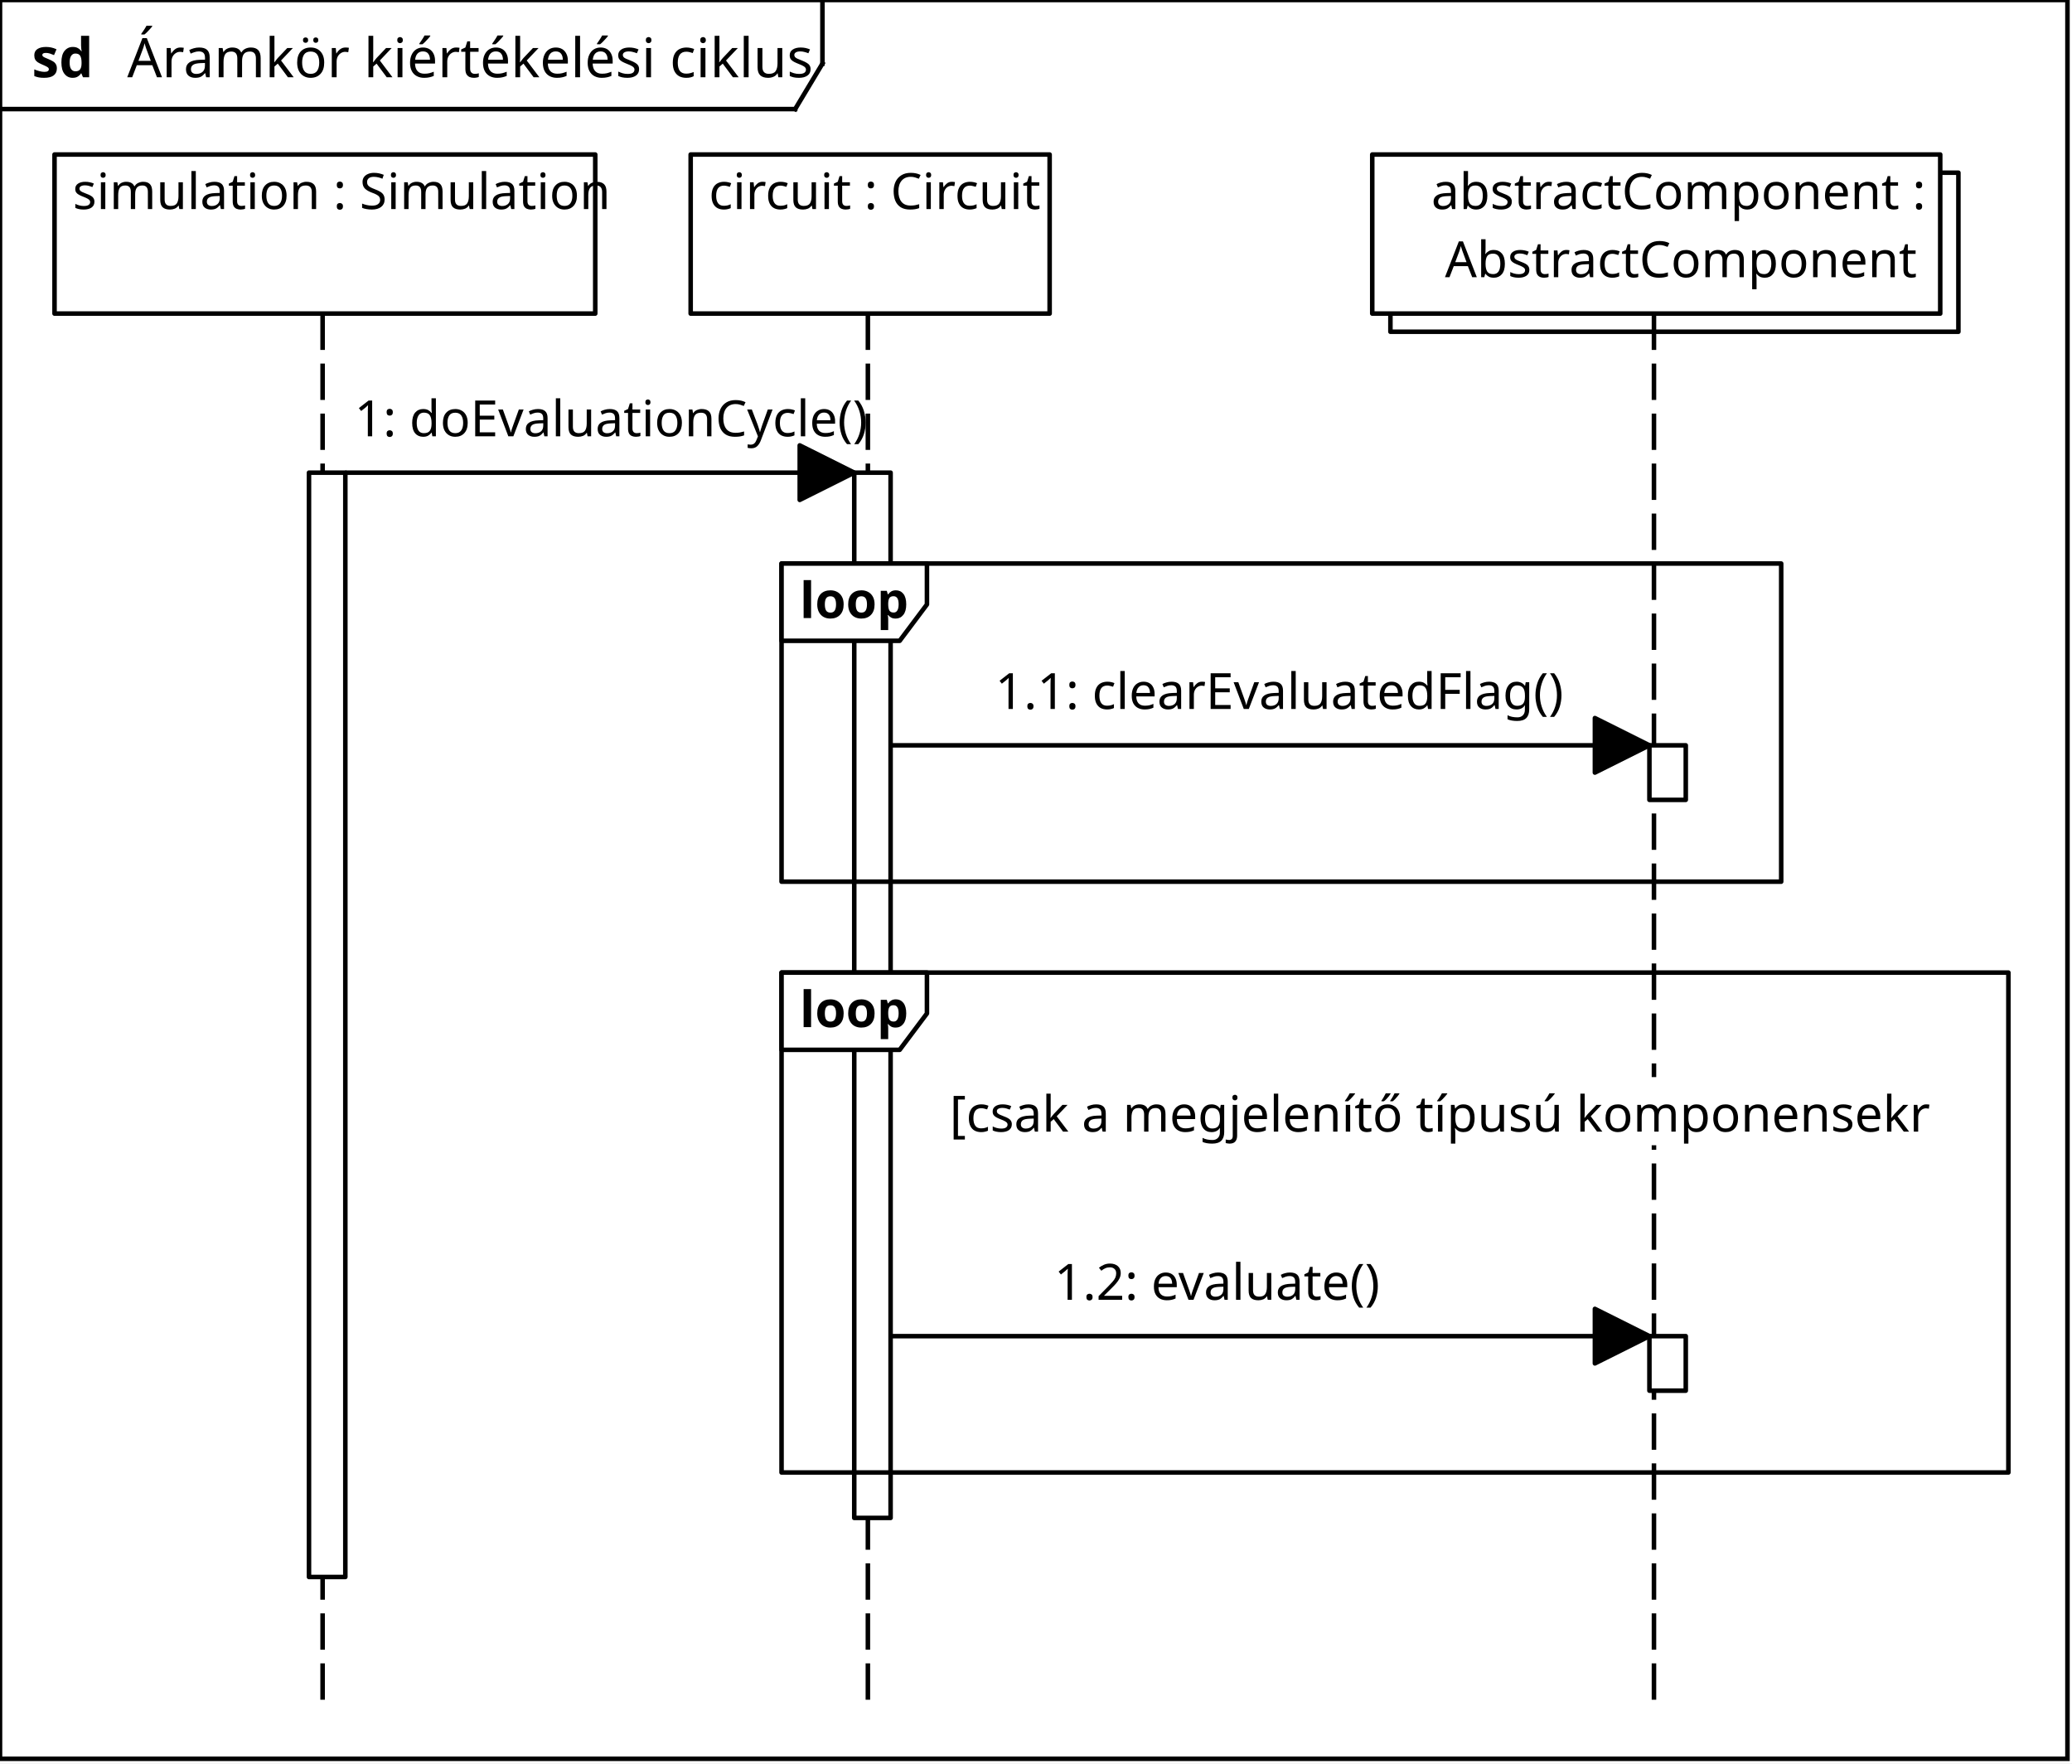
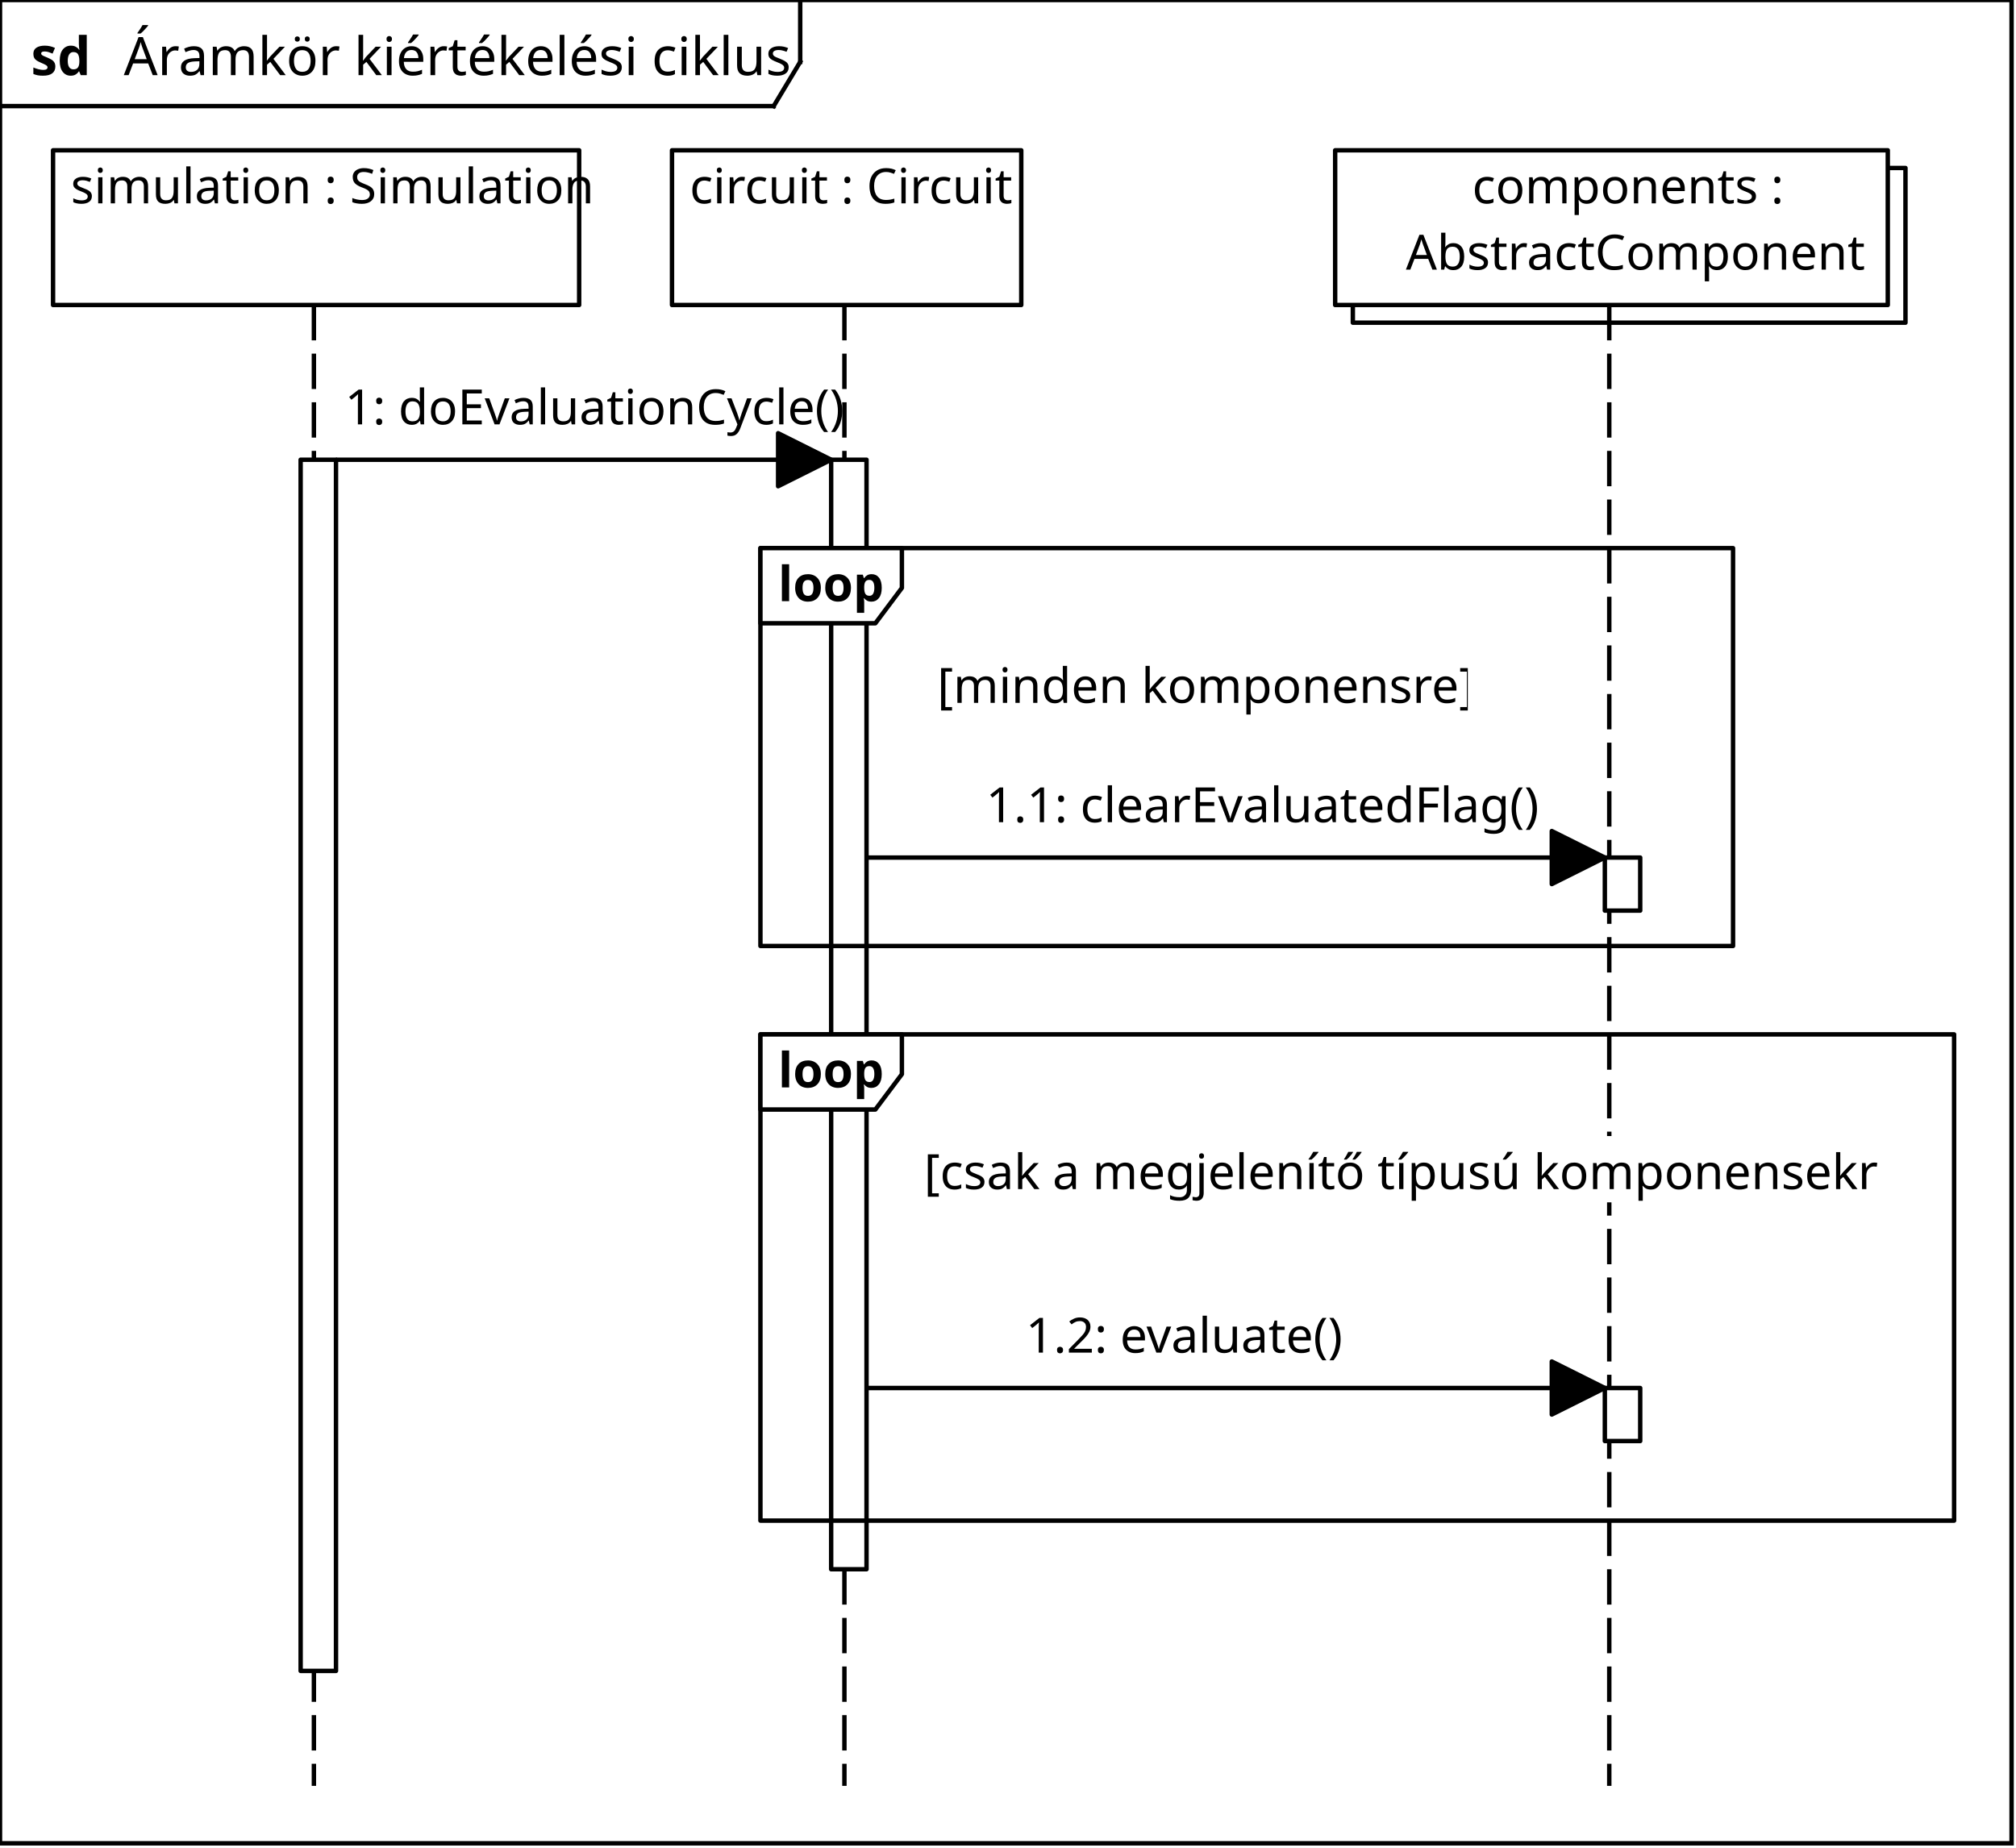
- <svg xmlns="http://www.w3.org/2000/svg" style="fill-opacity:1; color-rendering:auto; color-interpolation:auto; stroke:black; text-rendering:auto; stroke-linecap:square; stroke-miterlimit:10; stroke-opacity:1; shape-rendering:auto; fill:black; stroke-dasharray:none; font-weight:normal; stroke-width:1; font-family:'Dialog'; font-style:normal; stroke-linejoin:miter; font-size:12; stroke-dashoffset:0; image-rendering:auto;" width="456" height="388">
+ <svg xmlns="http://www.w3.org/2000/svg" style="fill-opacity:1; color-rendering:auto; color-interpolation:auto; stroke:black; text-rendering:auto; stroke-linecap:square; stroke-miterlimit:10; stroke-opacity:1; shape-rendering:auto; fill:black; stroke-dasharray:none; font-weight:normal; stroke-width:1; font-family:'Dialog'; font-style:normal; stroke-linejoin:miter; font-size:12; stroke-dashoffset:0; image-rendering:auto;" width="456" height="418">
  <defs id="genericDefs" />
  <g>
    <defs id="defs1">
      <clipPath clipPathUnits="userSpaceOnUse" id="clipPath1">
-         <path d="M-3 -3 L127 -3 L127 347 L-3 347 L-3 -3 Z" />
+         <path d="M-3 -3 L127 -3 L127 377 L-3 377 L-3 -3 Z" />
      </clipPath>
      <clipPath clipPathUnits="userSpaceOnUse" id="clipPath2">
-         <path d="M-3 -3 L87 -3 L87 347 L-3 347 L-3 -3 Z" />
+         <path d="M-3 -3 L87 -3 L87 377 L-3 377 L-3 -3 Z" />
      </clipPath>
      <clipPath clipPathUnits="userSpaceOnUse" id="clipPath3">
-         <path d="M-3 -3 L15 -3 L15 250 L-3 250 L-3 -3 Z" />
+         <path d="M-3 -3 L15 -3 L15 281 L-3 281 L-3 -3 Z" />
      </clipPath>
      <clipPath clipPathUnits="userSpaceOnUse" id="clipPath4">
-         <path d="M-3 -3 L137 -3 L137 347 L-3 347 L-3 -3 Z" />
+         <path d="M-3 -3 L137 -3 L137 377 L-3 377 L-3 -3 Z" />
      </clipPath>
      <clipPath clipPathUnits="userSpaceOnUse" id="clipPath5">
        <path d="M-3 -3 L15 -3 L15 19 L-3 19 L-3 -3 Z" />
      </clipPath>
      <clipPath clipPathUnits="userSpaceOnUse" id="clipPath6">
-         <path d="M-3 -3 L15 -3 L15 237 L-3 237 L-3 -3 Z" />
+         <path d="M-3 -3 L15 -3 L15 258 L-3 258 L-3 -3 Z" />
      </clipPath>
      <clipPath clipPathUnits="userSpaceOnUse" id="clipPath7">
-         <path d="M-3 -3 L227 -3 L227 77 L-3 77 L-3 -3 Z" />
+         <path d="M-3 -3 L227 -3 L227 97 L-3 97 L-3 -3 Z" />
      </clipPath>
      <clipPath clipPathUnits="userSpaceOnUse" id="clipPath8">
        <path d="M0 0 L33 0 L33 18 L0 18 L0 0 Z" />
      </clipPath>
      <clipPath clipPathUnits="userSpaceOnUse" id="clipPath9">
-         <path d="M-3 -3 L227 -3 L227 59 L-3 59 L-3 -3 Z" />
+         <path d="M-3 -3 L227 -3 L227 79 L-3 79 L-3 -3 Z" />
      </clipPath>
      <clipPath clipPathUnits="userSpaceOnUse" id="clipPath10">
+         <path d="M0 0 L132 0 L132 15 L0 15 L0 0 Z" />
+       </clipPath>
+       <clipPath clipPathUnits="userSpaceOnUse" id="clipPath11">
        <path d="M0 0 L0 4 L220 4 L220 0 Z" />
      </clipPath>
-       <clipPath clipPathUnits="userSpaceOnUse" id="clipPath11">
+       <clipPath clipPathUnits="userSpaceOnUse" id="clipPath12">
        <path d="M-3 -3 L277 -3 L277 117 L-3 117 L-3 -3 Z" />
      </clipPath>
-       <clipPath clipPathUnits="userSpaceOnUse" id="clipPath12">
+       <clipPath clipPathUnits="userSpaceOnUse" id="clipPath13">
        <path d="M-3 -3 L277 -3 L277 99 L-3 99 L-3 -3 Z" />
      </clipPath>
-       <clipPath clipPathUnits="userSpaceOnUse" id="clipPath13">
+       <clipPath clipPathUnits="userSpaceOnUse" id="clipPath14">
        <path d="M0 0 L225 0 L225 15 L0 15 L0 0 Z" />
      </clipPath>
-       <clipPath clipPathUnits="userSpaceOnUse" id="clipPath14">
+       <clipPath clipPathUnits="userSpaceOnUse" id="clipPath15">
        <path d="M0 0 L0 4 L270 4 L270 0 Z" />
      </clipPath>
-       <clipPath clipPathUnits="userSpaceOnUse" id="clipPath15">
+       <clipPath clipPathUnits="userSpaceOnUse" id="clipPath16">
        <path d="M-130 -30 L260 -30 L260 60 L-130 60 L-130 -30 Z" />
      </clipPath>
-       <clipPath clipPathUnits="userSpaceOnUse" id="clipPath16">
+       <clipPath clipPathUnits="userSpaceOnUse" id="clipPath17">
        <path d="M-80 -15 L160 -15 L160 30 L-80 30 L-80 -15 Z" />
      </clipPath>
-       <clipPath clipPathUnits="userSpaceOnUse" id="clipPath17">
+       <clipPath clipPathUnits="userSpaceOnUse" id="clipPath18">
        <path d="M-120 -15 L240 -15 L240 30 L-120 30 L-120 -15 Z" />
      </clipPath>
-       <clipPath clipPathUnits="userSpaceOnUse" id="clipPath18">
+       <clipPath clipPathUnits="userSpaceOnUse" id="clipPath19">
        <path d="M0 0 L216 0 L216 104 L0 104 L0 0 Z" />
      </clipPath>
-       <clipPath clipPathUnits="userSpaceOnUse" id="clipPath19">
+       <clipPath clipPathUnits="userSpaceOnUse" id="clipPath20">
        <path d="M0 0 L271 0 L271 104 L0 104 L0 0 Z" />
      </clipPath>
-       <clipPath clipPathUnits="userSpaceOnUse" id="clipPath20">
-         <path d="M-90 -16 L180 -16 L180 32 L-90 32 L-90 -16 Z" />
-       </clipPath>
      <clipPath clipPathUnits="userSpaceOnUse" id="clipPath21">
+         <path d="M-90 -15 L180 -15 L180 30 L-90 30 L-90 -15 Z" />
+       </clipPath>
+       <clipPath clipPathUnits="userSpaceOnUse" id="clipPath22">
        <path d="M-143 -15 L286 -15 L286 30 L-143 30 L-143 -15 Z" />
      </clipPath>
-       <clipPath clipPathUnits="userSpaceOnUse" id="clipPath22">
+       <clipPath clipPathUnits="userSpaceOnUse" id="clipPath23">
        <path d="M-131 -15 L262 -15 L262 30 L-131 30 L-131 -15 Z" />
      </clipPath>
    </defs>
    <g style="fill:white; text-rendering:geometricPrecision; stroke:white;">
-       <rect x="0" y="0" width="456" style="stroke:none;" height="388" />
-       <rect x="8" y="38" transform="translate(-8,-38)" width="455" style="fill:none; stroke:black;" height="387" />
+       <rect x="0" y="0" width="456" style="stroke:none;" height="418" />
+       <rect x="8" y="38" transform="translate(-8,-38)" width="455" style="fill:none; stroke:black;" height="417" />
      <text x="15" y="55" transform="translate(-8,-38)" style="fill:black; stroke:none; font-weight:bold;" xml:space="preserve">sd</text>
      <text x="36" y="55" transform="translate(-8,-38)" style="fill:black; stroke:none;" xml:space="preserve">Áramkör kiértékelési ciklus</text>
      <line transform="translate(-8,-38)" x1="8" x2="183" y1="62" style="fill:none; stroke:black;" y2="62" />
      <line transform="translate(-8,-38)" x1="189" x2="189" y1="38" style="fill:none; stroke:black;" y2="52" />
      <line transform="translate(-8,-38)" x1="189" x2="183" y1="52" style="fill:none; stroke:black;" y2="62" />
    </g>
    <g transform="translate(12,34)" style="font-size:11; fill:white; text-rendering:geometricPrecision; font-family:sans-serif; stroke:white;">
      <rect x="0" y="0" width="119" style="clip-path:url(#clipPath1); stroke:none;" height="35" />
    </g>
    <g transform="translate(12,34)" style="font-size:11; stroke-linecap:butt; text-rendering:geometricPrecision; font-family:sans-serif; stroke-linejoin:round; stroke-miterlimit:0;">
      <rect x="0" y="0" width="119" style="clip-path:url(#clipPath1); fill:none;" height="35" />
-       <line x1="59" x2="59" y1="35" style="clip-path:url(#clipPath1); fill:none; stroke-linejoin:bevel; stroke-dasharray:8,3;" y2="340" />
+       <line x1="59" x2="59" y1="35" style="clip-path:url(#clipPath1); fill:none; stroke-linejoin:bevel; stroke-dasharray:8,3;" y2="370" />
    </g>
    <g transform="translate(152,34)" style="font-size:11; fill:white; text-rendering:geometricPrecision; font-family:sans-serif; stroke:white;">
      <rect x="0" y="0" width="79" style="clip-path:url(#clipPath2); stroke:none;" height="35" />
    </g>
    <g transform="translate(152,34)" style="font-size:11; stroke-linecap:butt; text-rendering:geometricPrecision; font-family:sans-serif; stroke-linejoin:round; stroke-miterlimit:0;">
      <rect x="0" y="0" width="79" style="clip-path:url(#clipPath2); fill:none;" height="35" />
-       <line x1="39" x2="39" y1="35" style="clip-path:url(#clipPath2); fill:none; stroke-linejoin:bevel; stroke-dasharray:8,3;" y2="340" />
+       <line x1="39" x2="39" y1="35" style="clip-path:url(#clipPath2); fill:none; stroke-linejoin:bevel; stroke-dasharray:8,3;" y2="370" />
    </g>
    <g transform="translate(68,104)" style="font-size:11; fill:white; text-rendering:geometricPrecision; font-family:sans-serif; stroke:white;">
-       <rect x="0" y="0" width="8" style="clip-path:url(#clipPath3); stroke:none;" height="243" />
+       <rect x="0" y="0" width="8" style="clip-path:url(#clipPath3); stroke:none;" height="274" />
    </g>
    <g transform="translate(68,104)" style="font-size:11; stroke-linecap:butt; text-rendering:geometricPrecision; font-family:sans-serif; stroke-linejoin:round; stroke-miterlimit:0;">
-       <rect x="0" y="0" width="8" style="clip-path:url(#clipPath3); fill:none;" height="243" />
+       <rect x="0" y="0" width="8" style="clip-path:url(#clipPath3); fill:none;" height="274" />
    </g>
    <g transform="translate(302,34)" style="font-size:11; fill:white; text-rendering:geometricPrecision; font-family:sans-serif; stroke:white;">
      <rect x="4" y="4" width="125" style="clip-path:url(#clipPath4); stroke:none;" height="35" />
    </g>
    <g transform="translate(302,34)" style="font-size:11; stroke-linecap:butt; text-rendering:geometricPrecision; font-family:sans-serif; stroke-linejoin:round; stroke-miterlimit:0;">
      <rect x="4" y="4" width="125" style="clip-path:url(#clipPath4); fill:none;" height="35" />
    </g>
    <g transform="translate(302,34)" style="font-size:11; fill:white; text-rendering:geometricPrecision; font-family:sans-serif; stroke:white;">
      <rect x="0" y="0" width="125" style="clip-path:url(#clipPath4); stroke:none;" height="35" />
    </g>
    <g transform="translate(302,34)" style="font-size:11; stroke-linecap:butt; text-rendering:geometricPrecision; font-family:sans-serif; stroke-linejoin:round; stroke-miterlimit:0;">
      <rect x="0" y="0" width="125" style="clip-path:url(#clipPath4); fill:none;" height="35" />
-       <line x1="62" x2="62" y1="35" style="clip-path:url(#clipPath4); fill:none; stroke-linejoin:bevel; stroke-dasharray:8,3;" y2="340" />
-     </g>
-     <g transform="translate(363,294)" style="font-size:11; fill:white; text-rendering:geometricPrecision; font-family:sans-serif; stroke:white;">
+       <line x1="62" x2="62" y1="35" style="clip-path:url(#clipPath4); fill:none; stroke-linejoin:bevel; stroke-dasharray:8,3;" y2="370" />
+     </g>
+     <g transform="translate(363,314)" style="font-size:11; fill:white; text-rendering:geometricPrecision; font-family:sans-serif; stroke:white;">
      <rect x="0" y="0" width="8" style="clip-path:url(#clipPath5); stroke:none;" height="12" />
    </g>
-     <g transform="translate(363,294)" style="font-size:11; stroke-linecap:butt; text-rendering:geometricPrecision; font-family:sans-serif; stroke-linejoin:round; stroke-miterlimit:0;">
+     <g transform="translate(363,314)" style="font-size:11; stroke-linecap:butt; text-rendering:geometricPrecision; font-family:sans-serif; stroke-linejoin:round; stroke-miterlimit:0;">
      <rect x="0" y="0" width="8" style="clip-path:url(#clipPath5); fill:none;" height="12" />
    </g>
    <g transform="translate(188,104)" style="font-size:11; fill:white; text-rendering:geometricPrecision; font-family:sans-serif; stroke:white;">
-       <rect x="0" y="0" width="8" style="clip-path:url(#clipPath6); stroke:none;" height="230" />
+       <rect x="0" y="0" width="8" style="clip-path:url(#clipPath6); stroke:none;" height="251" />
    </g>
    <g transform="translate(188,104)" style="font-size:11; stroke-linecap:butt; text-rendering:geometricPrecision; font-family:sans-serif; stroke-linejoin:round; stroke-miterlimit:0;">
-       <rect x="0" y="0" width="8" style="clip-path:url(#clipPath6); fill:none;" height="230" />
+       <rect x="0" y="0" width="8" style="clip-path:url(#clipPath6); fill:none;" height="251" />
    </g>
    <g transform="translate(172,124)" style="font-size:11; stroke-linecap:butt; text-rendering:geometricPrecision; font-family:sans-serif; stroke-linejoin:round; font-weight:bold; stroke-miterlimit:0;">
-       <rect x="0" y="0" width="220" style="clip-path:url(#clipPath7); fill:none;" height="70" />
+       <rect x="0" y="0" width="220" style="clip-path:url(#clipPath7); fill:none;" height="90" />
    </g>
    <g transform="translate(172,124)" style="font-size:11; fill:white; text-rendering:geometricPrecision; font-family:sans-serif; stroke:white; font-weight:bold;">
      <path d="M32 0 L32 9 L26 17 L0 17 L0 0 Z" style="clip-path:url(#clipPath7); stroke:none;" />
    </g>
    <g transform="translate(172,124)" style="font-size:11; stroke-linecap:butt; text-rendering:geometricPrecision; font-family:sans-serif; stroke-linejoin:round; font-weight:bold; stroke-miterlimit:0;">
      <path d="M32 0 L32 9 L26 17 L0 17 L0 0 Z" style="fill:none; clip-path:url(#clipPath7);" />
    </g>
    <g transform="translate(172,124)" style="text-rendering:geometricPrecision; font-size:11; font-weight:bold; font-family:sans-serif;">
      <text x="4" y="12" style="clip-path:url(#clipPath8); stroke:none;" xml:space="preserve">loop</text>
    </g>
-     <g transform="translate(363,164)" style="font-size:11; fill:white; text-rendering:geometricPrecision; font-family:sans-serif; stroke:white;">
+     <g transform="translate(172,142)" style="font-size:11; fill:white; text-rendering:geometricPrecision; font-family:sans-serif; stroke:white;">
+       <rect x="28" y="5" width="132" style="clip-path:url(#clipPath9); stroke:none;" height="15" />
+     </g>
+     <g style="text-rendering:geometricPrecision; font-size:11; font-family:sans-serif;" transform="translate(200,147)">
+       <text x="12" y="12" style="clip-path:url(#clipPath10); stroke:none;" xml:space="preserve">[minden komponensre]</text>
+     </g>
+     <g transform="translate(363,194)" style="font-size:11; fill:white; text-rendering:geometricPrecision; font-family:sans-serif; stroke:white;">
      <rect x="0" y="0" width="8" style="clip-path:url(#clipPath5); stroke:none;" height="12" />
    </g>
-     <g transform="translate(363,164)" style="font-size:11; stroke-linecap:butt; text-rendering:geometricPrecision; font-family:sans-serif; stroke-linejoin:round; stroke-miterlimit:0;">
+     <g transform="translate(363,194)" style="font-size:11; stroke-linecap:butt; text-rendering:geometricPrecision; font-family:sans-serif; stroke-linejoin:round; stroke-miterlimit:0;">
      <rect x="0" y="0" width="8" style="clip-path:url(#clipPath5); fill:none;" height="12" />
    </g>
-     <g transform="translate(172,214)" style="font-size:11; stroke-linecap:butt; text-rendering:geometricPrecision; font-family:sans-serif; stroke-linejoin:round; font-weight:bold; stroke-miterlimit:0;">
-       <rect x="0" y="0" width="270" style="clip-path:url(#clipPath11); fill:none;" height="110" />
-     </g>
-     <g transform="translate(172,214)" style="font-size:11; fill:white; text-rendering:geometricPrecision; font-family:sans-serif; stroke:white; font-weight:bold;">
-       <path d="M32 0 L32 9 L26 17 L0 17 L0 0 Z" style="clip-path:url(#clipPath11); stroke:none;" />
-     </g>
-     <g transform="translate(172,214)" style="font-size:11; stroke-linecap:butt; text-rendering:geometricPrecision; font-family:sans-serif; stroke-linejoin:round; font-weight:bold; stroke-miterlimit:0;">
-       <path d="M32 0 L32 9 L26 17 L0 17 L0 0 Z" style="fill:none; clip-path:url(#clipPath11);" />
-     </g>
-     <g transform="translate(172,214)" style="text-rendering:geometricPrecision; font-size:11; font-weight:bold; font-family:sans-serif;">
+     <g transform="translate(172,234)" style="font-size:11; stroke-linecap:butt; text-rendering:geometricPrecision; font-family:sans-serif; stroke-linejoin:round; font-weight:bold; stroke-miterlimit:0;">
+       <rect x="0" y="0" width="270" style="clip-path:url(#clipPath12); fill:none;" height="110" />
+     </g>
+     <g transform="translate(172,234)" style="font-size:11; fill:white; text-rendering:geometricPrecision; font-family:sans-serif; stroke:white; font-weight:bold;">
+       <path d="M32 0 L32 9 L26 17 L0 17 L0 0 Z" style="clip-path:url(#clipPath12); stroke:none;" />
+     </g>
+     <g transform="translate(172,234)" style="font-size:11; stroke-linecap:butt; text-rendering:geometricPrecision; font-family:sans-serif; stroke-linejoin:round; font-weight:bold; stroke-miterlimit:0;">
+       <path d="M32 0 L32 9 L26 17 L0 17 L0 0 Z" style="fill:none; clip-path:url(#clipPath12);" />
+     </g>
+     <g transform="translate(172,234)" style="text-rendering:geometricPrecision; font-size:11; font-weight:bold; font-family:sans-serif;">
      <text x="4" y="12" style="clip-path:url(#clipPath8); stroke:none;" xml:space="preserve">loop</text>
    </g>
-     <g transform="translate(172,232)" style="font-size:11; fill:white; text-rendering:geometricPrecision; font-family:sans-serif; stroke:white;">
-       <rect x="28" y="5" width="225" style="clip-path:url(#clipPath12); stroke:none;" height="15" />
-     </g>
-     <g style="text-rendering:geometricPrecision; font-size:11; font-family:sans-serif;" transform="translate(200,237)">
-       <text x="9" y="12" style="clip-path:url(#clipPath13); stroke:none;" xml:space="preserve">[csak a megjelenítő típusú komponensekre]</text>
+     <g transform="translate(172,252)" style="font-size:11; fill:white; text-rendering:geometricPrecision; font-family:sans-serif; stroke:white;">
+       <rect x="28" y="5" width="225" style="clip-path:url(#clipPath13); stroke:none;" height="15" />
+     </g>
+     <g style="text-rendering:geometricPrecision; font-size:11; font-family:sans-serif;" transform="translate(200,257)">
+       <text x="9" y="12" style="clip-path:url(#clipPath14); stroke:none;" xml:space="preserve">[csak a megjelenítő típusú komponensekre]</text>
    </g>
    <g style="text-rendering:geometricPrecision; font-size:11; font-family:sans-serif;" transform="translate(302,34)">
-       <text x="13" y="12" style="clip-path:url(#clipPath15); stroke:none;" xml:space="preserve">abstractComponent :</text>
-       <text x="16" y="27" style="clip-path:url(#clipPath15); stroke:none;" xml:space="preserve">AbstractComponent</text>
+       <text x="31" y="12" style="clip-path:url(#clipPath16); stroke:none;" xml:space="preserve">components :</text>
+       <text x="16" y="27" style="clip-path:url(#clipPath16); stroke:none;" xml:space="preserve">AbstractComponent</text>
    </g>
    <g style="text-rendering:geometricPrecision; font-size:11; font-family:sans-serif;" transform="translate(152,34)">
-       <text x="4" y="12" style="clip-path:url(#clipPath16); stroke:none;" xml:space="preserve">circuit : Circuit</text>
+       <text x="4" y="12" style="clip-path:url(#clipPath17); stroke:none;" xml:space="preserve">circuit : Circuit</text>
    </g>
    <g style="text-rendering:geometricPrecision; font-size:11; font-family:sans-serif;" transform="translate(12,34)">
-       <text x="4" y="12" style="clip-path:url(#clipPath17); stroke:none;" xml:space="preserve">simulation : Simulation</text>
+       <text x="4" y="12" style="clip-path:url(#clipPath18); stroke:none;" xml:space="preserve">simulation : Simulation</text>
    </g>
    <g transform="translate(26,54)" style="font-size:11; stroke-linecap:butt; text-rendering:geometricPrecision; font-family:sans-serif; stroke-linejoin:round;">
-       <line x1="50" x2="162" y1="50" style="clip-path:url(#clipPath18); fill:none;" y2="50" />
-       <polygon style="clip-path:url(#clipPath18); stroke:none;" points=" 162 50 150 44 150 56" />
-       <polygon style="fill:none; clip-path:url(#clipPath18);" points=" 162 50 150 44 150 56" />
-     </g>
-     <g transform="translate(146,114)" style="font-size:11; stroke-linecap:butt; text-rendering:geometricPrecision; font-family:sans-serif; stroke-linejoin:round;">
-       <line x1="50" x2="217" y1="50" style="clip-path:url(#clipPath19); fill:none;" y2="50" />
-       <polygon style="clip-path:url(#clipPath19); stroke:none;" points=" 217 50 205 44 205 56" />
-       <polygon style="fill:none; clip-path:url(#clipPath19);" points=" 217 50 205 44 205 56" />
-     </g>
-     <g transform="translate(146,244)" style="font-size:11; stroke-linecap:butt; text-rendering:geometricPrecision; font-family:sans-serif; stroke-linejoin:round;">
-       <line x1="50" x2="217" y1="50" style="clip-path:url(#clipPath19); fill:none;" y2="50" />
-       <polygon style="clip-path:url(#clipPath19); stroke:none;" points=" 217 50 205 44 205 56" />
-       <polygon style="fill:none; clip-path:url(#clipPath19);" points=" 217 50 205 44 205 56" />
-     </g>
-     <g style="text-rendering:geometricPrecision; font-size:11; font-family:sans-serif;" transform="translate(222,274)">
-       <text x="10" y="12" style="clip-path:url(#clipPath20); stroke:none;" xml:space="preserve">1.2: evaluate()</text>
-     </g>
-     <g style="text-rendering:geometricPrecision; font-size:11; font-family:sans-serif;" transform="translate(208,144)">
-       <text x="11" y="12" style="clip-path:url(#clipPath21); stroke:none;" xml:space="preserve">1.1: clearEvaluatedFlag()</text>
+       <line x1="50" x2="162" y1="50" style="clip-path:url(#clipPath19); fill:none;" y2="50" />
+       <polygon style="clip-path:url(#clipPath19); stroke:none;" points=" 162 50 150 44 150 56" />
+       <polygon style="fill:none; clip-path:url(#clipPath19);" points=" 162 50 150 44 150 56" />
+     </g>
+     <g transform="translate(146,144)" style="font-size:11; stroke-linecap:butt; text-rendering:geometricPrecision; font-family:sans-serif; stroke-linejoin:round;">
+       <line x1="50" x2="217" y1="50" style="clip-path:url(#clipPath20); fill:none;" y2="50" />
+       <polygon style="clip-path:url(#clipPath20); stroke:none;" points=" 217 50 205 44 205 56" />
+       <polygon style="fill:none; clip-path:url(#clipPath20);" points=" 217 50 205 44 205 56" />
+     </g>
+     <g transform="translate(146,264)" style="font-size:11; stroke-linecap:butt; text-rendering:geometricPrecision; font-family:sans-serif; stroke-linejoin:round;">
+       <line x1="50" x2="217" y1="50" style="clip-path:url(#clipPath20); fill:none;" y2="50" />
+       <polygon style="clip-path:url(#clipPath20); stroke:none;" points=" 217 50 205 44 205 56" />
+       <polygon style="fill:none; clip-path:url(#clipPath20);" points=" 217 50 205 44 205 56" />
+     </g>
+     <g style="text-rendering:geometricPrecision; font-size:11; font-family:sans-serif;" transform="translate(222,294)">
+       <text x="10" y="12" style="clip-path:url(#clipPath21); stroke:none;" xml:space="preserve">1.2: evaluate()</text>
+     </g>
+     <g style="text-rendering:geometricPrecision; font-size:11; font-family:sans-serif;" transform="translate(212,174)">
+       <text x="11" y="12" style="clip-path:url(#clipPath22); stroke:none;" xml:space="preserve">1.1: clearEvaluatedFlag()</text>
    </g>
    <g style="text-rendering:geometricPrecision; font-size:11; font-family:sans-serif;" transform="translate(67,84)">
-       <text x="11" y="12" style="clip-path:url(#clipPath22); stroke:none;" xml:space="preserve">1: doEvaluationCycle()</text>
+       <text x="11" y="12" style="clip-path:url(#clipPath23); stroke:none;" xml:space="preserve">1: doEvaluationCycle()</text>
    </g>
  </g>
</svg>
